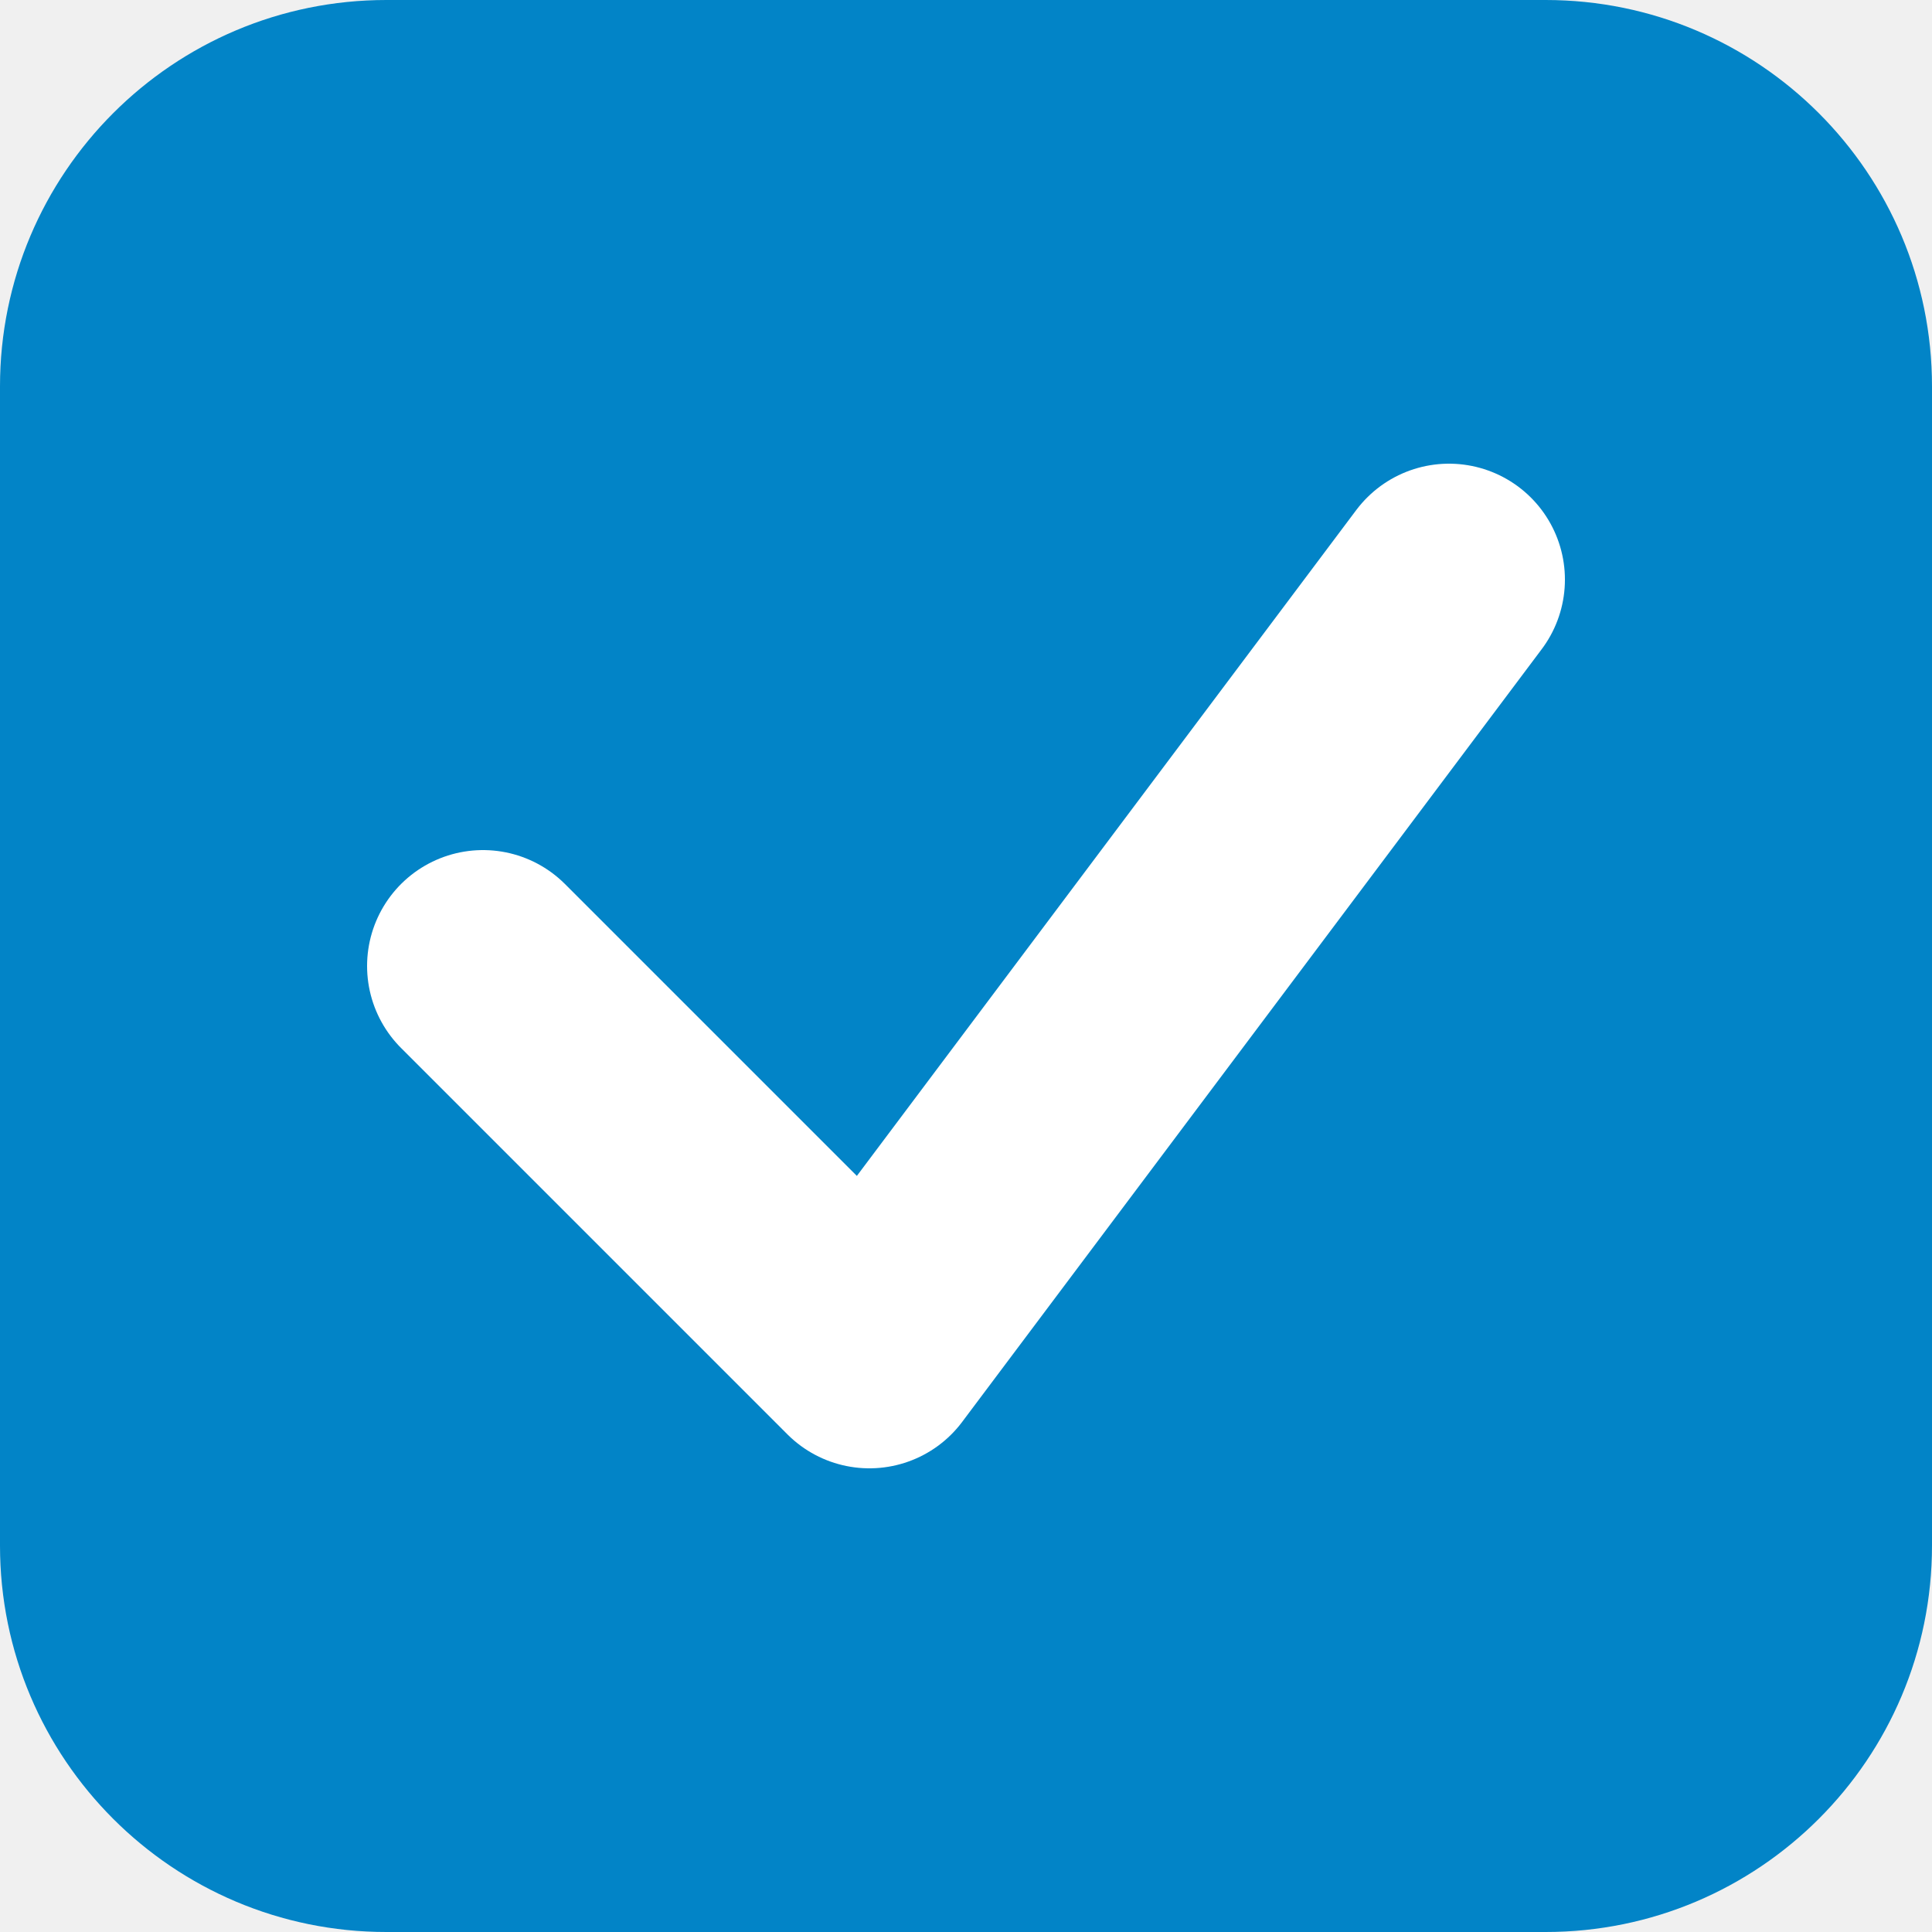
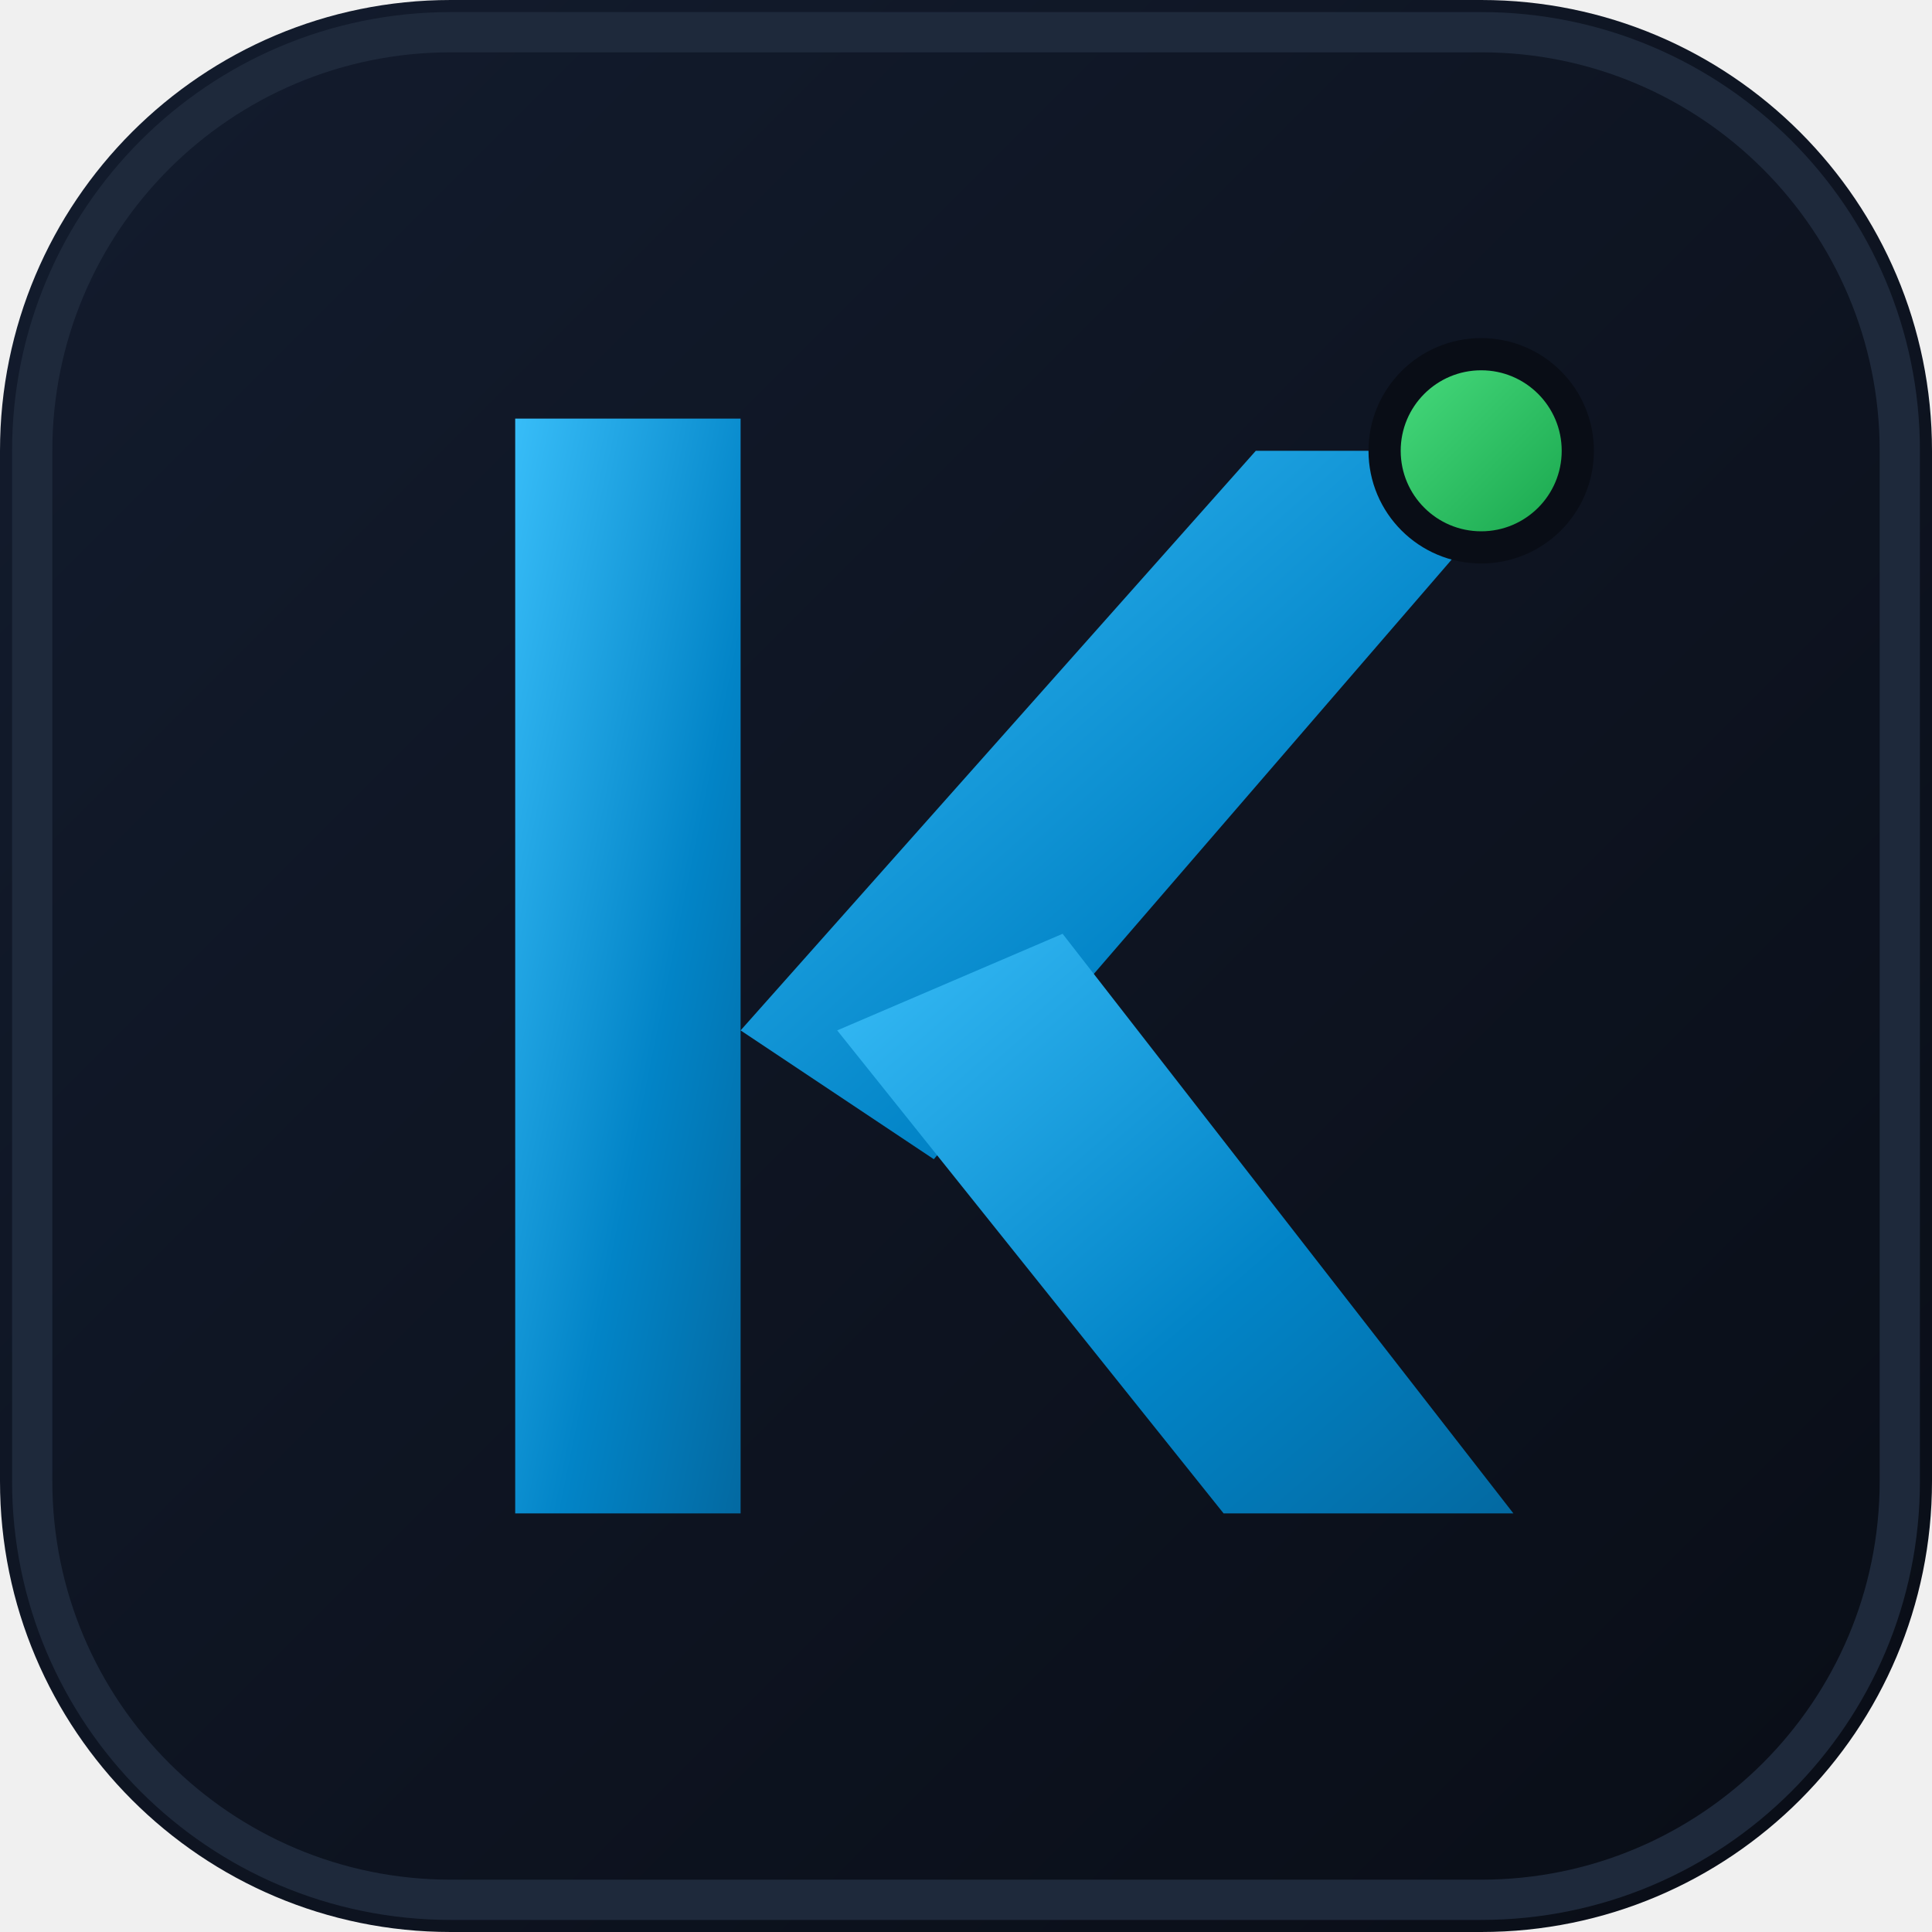
- <svg xmlns="http://www.w3.org/2000/svg" viewBox="0 0 100 100">
-   <rect width="100" height="100" rx="20" fill="#0284c7" />
-   <path d="M25 50 L45 70 L75 30" stroke="#ffffff" stroke-width="12" stroke-linecap="round" stroke-linejoin="round" fill="none" />
+ <svg xmlns="http://www.w3.org/2000/svg" viewBox="0 0 120 120" width="100%" height="100%">
+   <defs>
+     <linearGradient id="kasiBlue" x1="0%" y1="0%" x2="100%" y2="100%">
+       <stop offset="0%" stop-color="#38bdf8" />
+       <stop offset="60%" stop-color="#0284c7" />
+       <stop offset="100%" stop-color="#0369a1" />
+     </linearGradient>
+     <linearGradient id="kasiGreen" x1="0%" y1="0%" x2="100%" y2="100%">
+       <stop offset="0%" stop-color="#4ade80" />
+       <stop offset="100%" stop-color="#16a34a" />
+     </linearGradient>
+     <linearGradient id="bgGlow" x1="0%" y1="0%" x2="100%" y2="100%">
+       <stop offset="0%" stop-color="#131c2e" />
+       <stop offset="100%" stop-color="#090d16" />
+     </linearGradient>
+   </defs>
+   <rect width="120" height="120" rx="28" fill="url(#bgGlow)" />
+   <rect x="2" y="2" width="116" height="116" rx="26" fill="none" stroke="#1e293b" stroke-width="2.5" />
+   <path d="M 32 26 L 46 26 L 46 94 L 32 94 Z" fill="url(#kasiBlue)" />
+   <path d="M 46 64 L 78 28 L 96 28 L 58 72 Z" fill="url(#kasiBlue)" />
+   <path d="M 52 64 L 76 94 L 94 94 L 66 58 Z" fill="url(#kasiBlue)" />
+   <circle cx="92" cy="28" r="6" fill="url(#kasiGreen)" stroke="#090d16" stroke-width="2" />
</svg>
